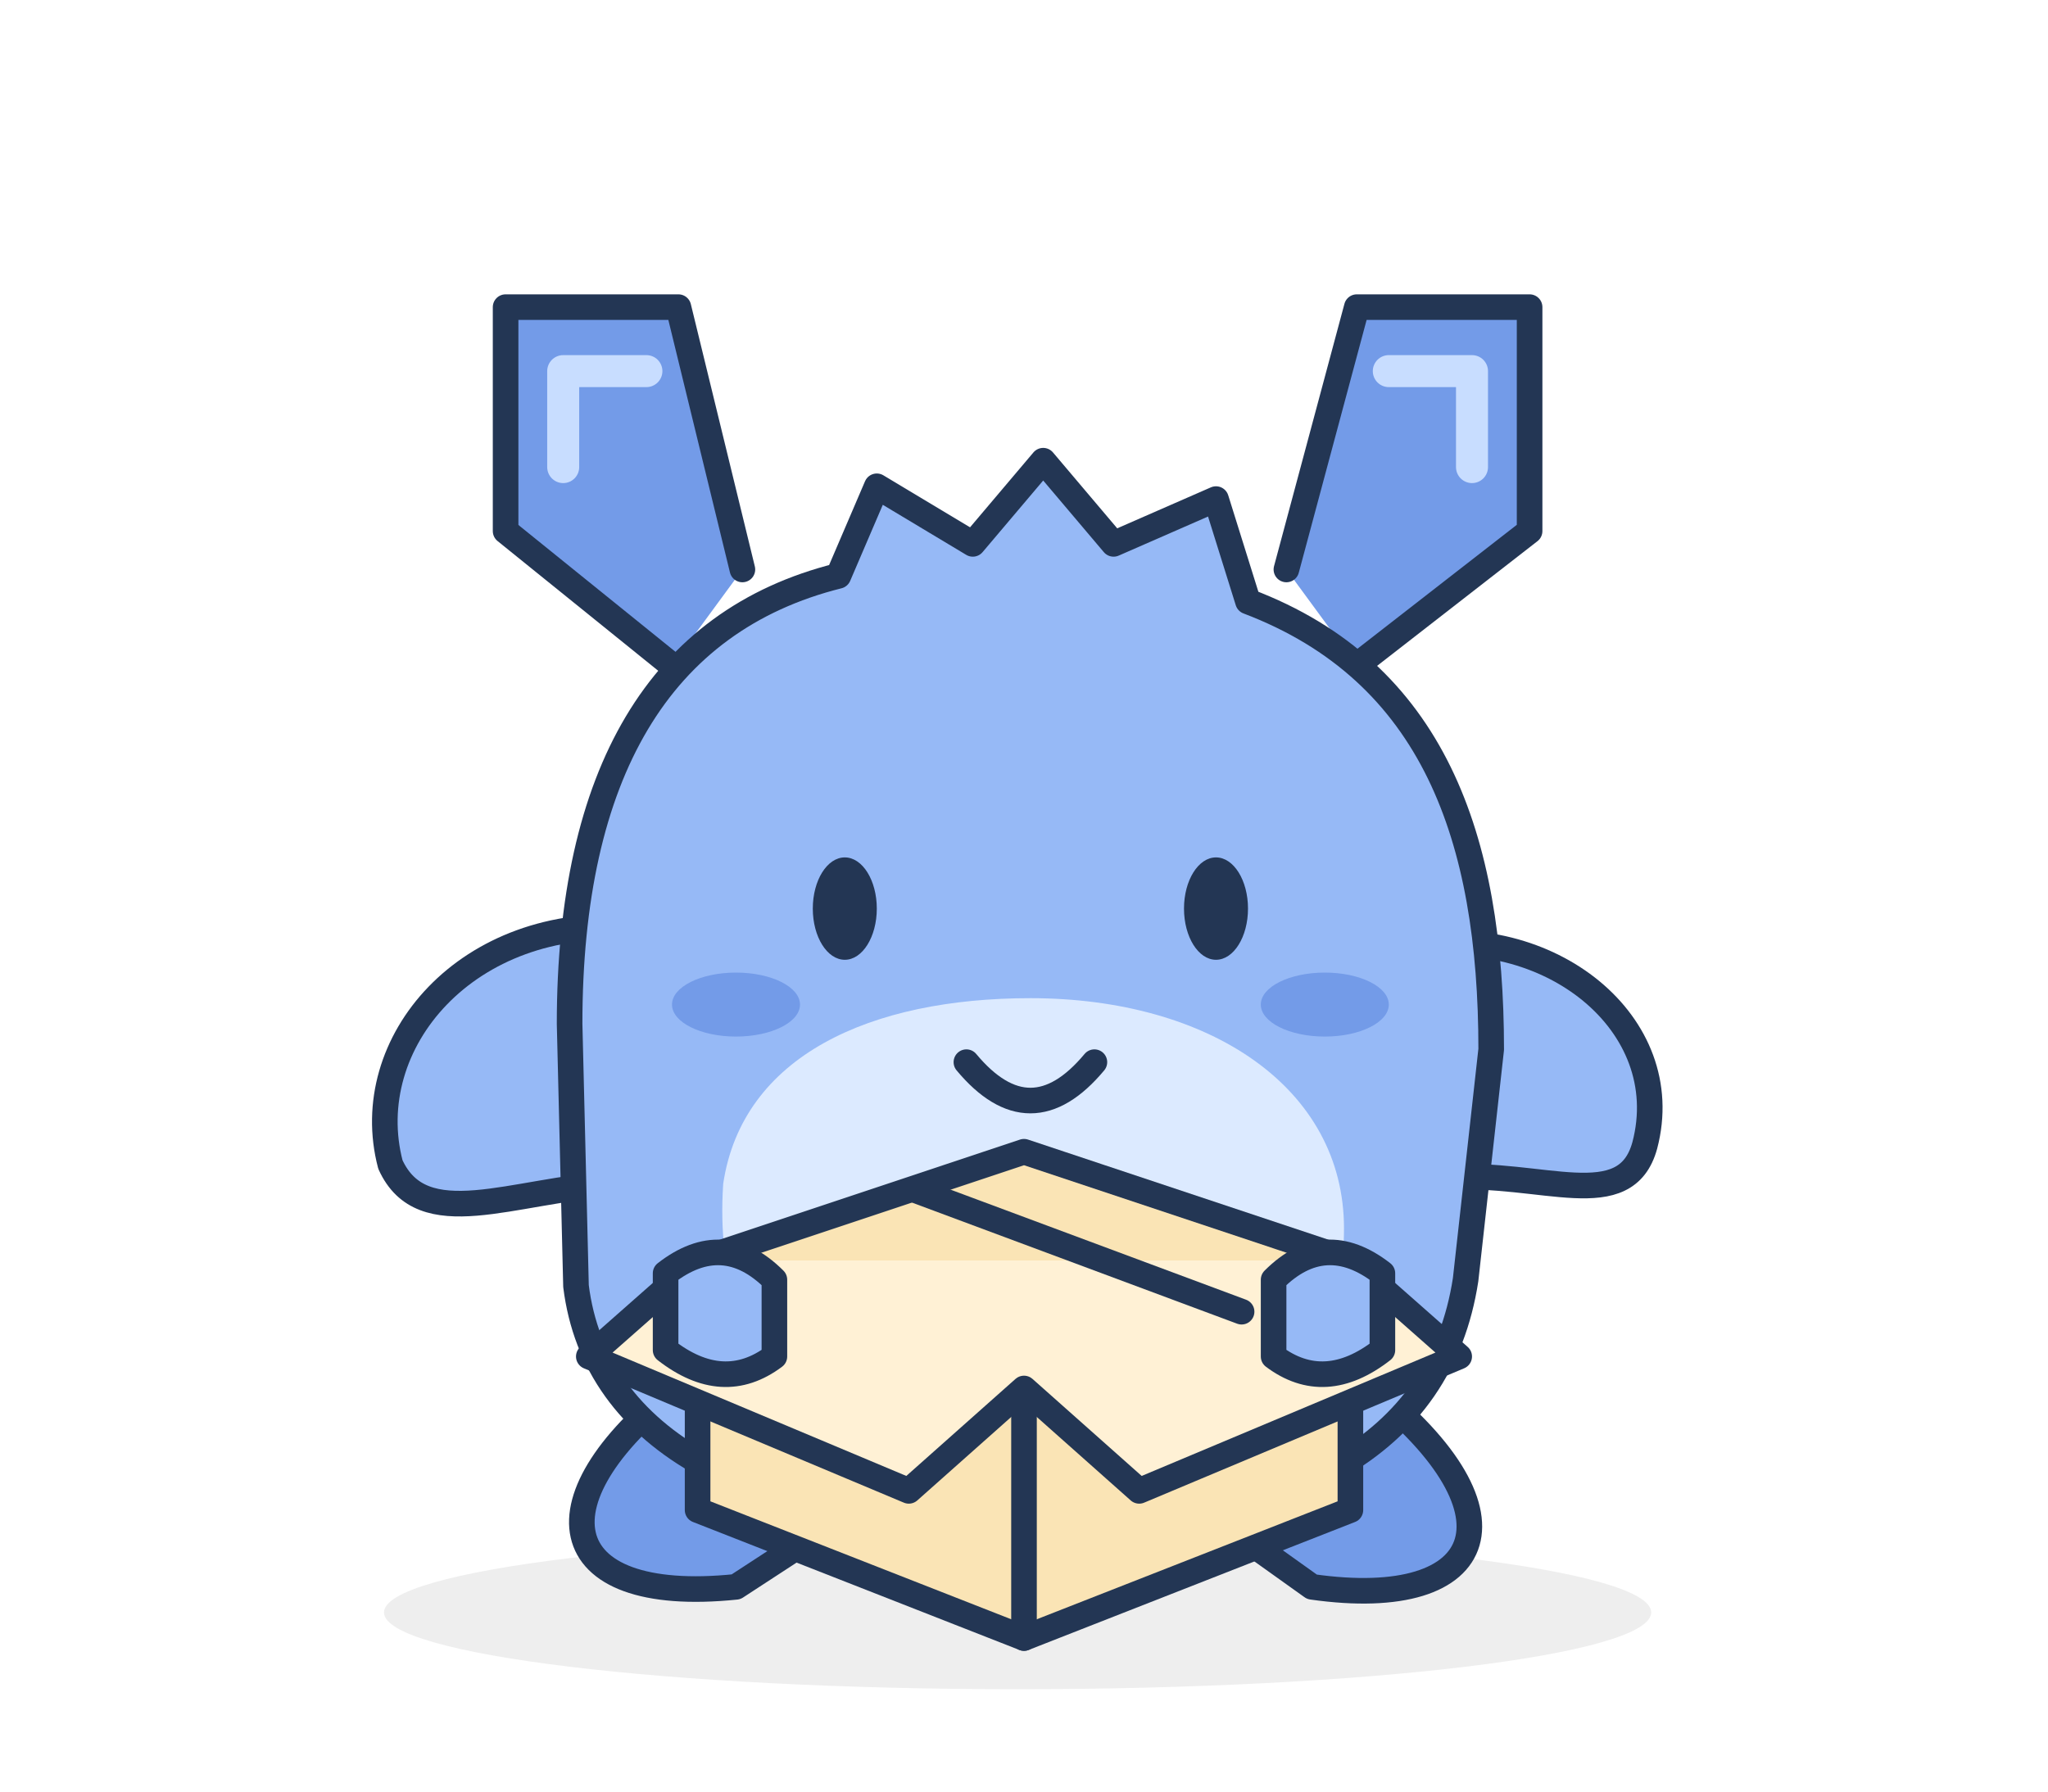
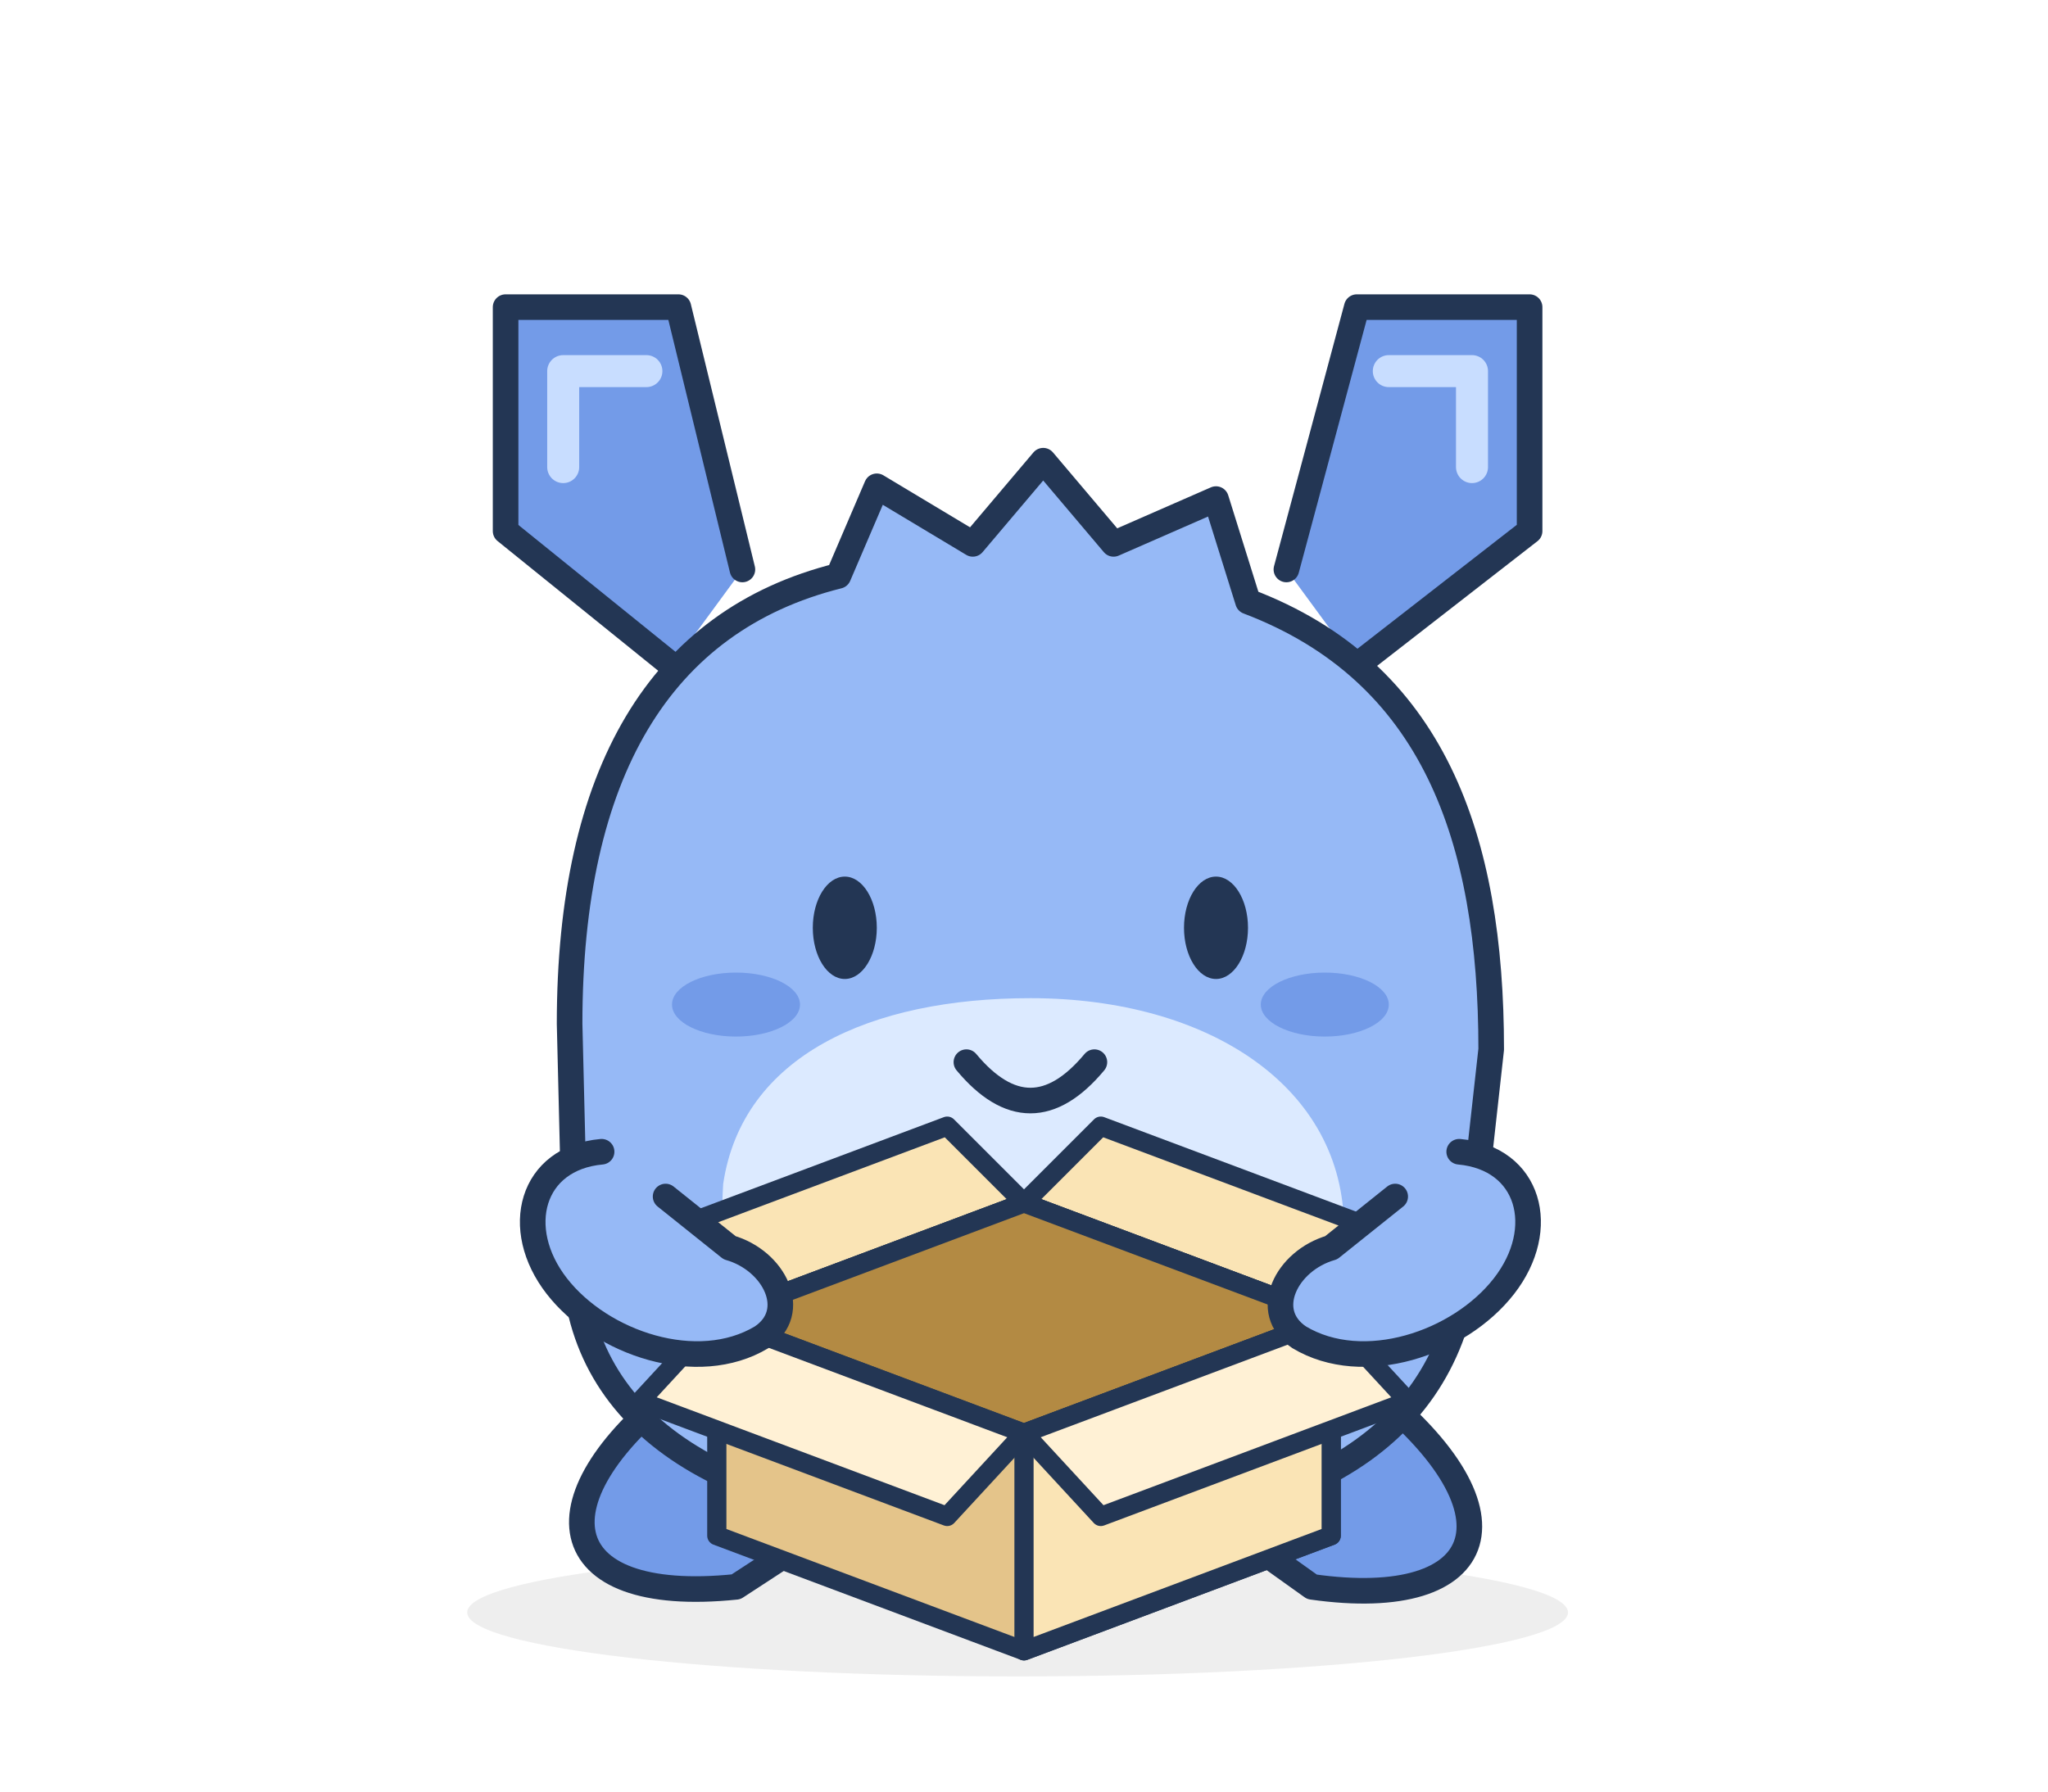
<svg xmlns="http://www.w3.org/2000/svg" viewBox="0 0 320 280" fill="none" aria-hidden="true" focusable="false" class="terrence-mascot" data-pose="empty" data-detail="full" data-surface="transparent">
-   <ellipse class="terrence-secondary-detail" cx="159" cy="252" rx="99" ry="12" fill="currentColor" opacity=".07" />
+   <ellipse class="terrence-secondary-detail" cx="159" cy="252" rx="86" ry="10" fill="currentColor" opacity=".07" />
  <g class="terrence-body" stroke="#233654" stroke-width="4" stroke-linecap="round" stroke-linejoin="round">
-     <path d="M105 104 79 83 79 48 106 48 116 89M212 104 239 83 239 48 212 48 201 89" fill="#739BE8" />
-     <path class="terrence-secondary-detail" d="M88 73V58H101M230 73V58H217" stroke="#C8DDFF" stroke-width="5" />
-     <path d="M107 216C83 234 86 251 115 248L138 233M184 233 205 248C233 252 239 236 213 216" fill="#739BE8" />
-     <g class="terrence-arms terrence-arms--holding" data-arm-role="holding">
-       <path d="M99 145C73 143 56 163 61 182 66 193 80 186 96 185 109 185 116 194 126 201" fill="#96B9F6" />
-       <path d="M220 148C242 144 262 160 257 179 254 190 241 183 226 184 214 185 207 194 197 201" fill="#96B9F6" />
-     </g>
-     <path d="M89 160C89 121 103 97 131 90L137 76 152 85 163 72 174 85 190 78 195 94C224 105 233 131 233 164L229 200C225 226 202 239 161 239 117 239 93 225 90 201Z" fill="#96B9F6" />
-     <path d="M113 185C116 165 136 156 161 156 189 156 210 170 210 192 210 216 191 229 161 229 130 229 111 215 113 185Z" fill="#DCEAFF" stroke="none" />
-     <g class="terrence-face">
-       <ellipse cx="132" cy="142" rx="5" ry="8" fill="#233654" stroke="none" />
-       <ellipse cx="190" cy="142" rx="5" ry="8" fill="#233654" stroke="none" />
-       <g class="terrence-secondary-detail">
+     <g class="terrence-pose">
+       <g class="terrence-ears">
+         <g class="terrence-ear-left" transform="rotate(0 110 100)">
+           <path d="M105 104 79 83 79 48 106 48 116 89" fill="#739BE8" />
+           <path class="terrence-secondary-detail" d="M88 73V58H101" stroke="#C8DDFF" stroke-width="5" />
+         </g>
+         <g class="terrence-ear-right" transform="rotate(0 207 100)">
+           <path d="M212 104 239 83 239 48 212 48 201 89" fill="#739BE8" />
+           <path class="terrence-secondary-detail" d="M230 73V58H217" stroke="#C8DDFF" stroke-width="5" />
+         </g>
+       </g>
+       <path d="M107 216C83 234 86 251 115 248L138 233M184 233 205 248C233 252 239 236 213 216" fill="#739BE8" />
+       <path d="M89 160C89 121 103 97 131 90L137 76 152 85 163 72 174 85 190 78 195 94C224 105 233 131 233 164L229 200C225 226 202 239 161 239 117 239 93 225 90 201Z" fill="#96B9F6" />
+       <path d="M113 185C116 165 136 156 161 156 189 156 210 170 210 192 210 216 191 229 161 229 130 229 111 215 113 185Z" fill="#DCEAFF" stroke="none" />
+       <g class="terrence-face">
+         <g class="terrence-eyes" transform="translate(0 3)">
+           <ellipse cx="132" cy="142" rx="5" ry="8" fill="#233654" stroke="none" />
+           <ellipse cx="190" cy="142" rx="5" ry="8" fill="#233654" stroke="none" />
+         </g>
        <ellipse cx="115" cy="157" rx="10" ry="5" fill="#739BE8" stroke="none" />
        <ellipse cx="207" cy="157" rx="10" ry="5" fill="#739BE8" stroke="none" />
+         <path d="M151 166q10 12 20 0" />
      </g>
-       <path d="M151 166q10 12 20 0" />
-     </g>
-     <g class="terrence-prop terrence-prop--box" data-prop="box">
-       <path d="m109 197 51-17 51 17v39l-51 20-51-20Z" fill="#FAE4B5" />
-       <path d="m109 197 51 20 51-20m-51 20v39" fill="#FFF1D5" />
-       <g class="terrence-secondary-detail">
-         <path d="m109 197-17 15 50 21 18-16 18 16 50-21-17-15" fill="#FFF1D5" />
-         <path d="m143 186 51 19" />
+       <g class="terrence-prop" data-prop="box" transform="translate(0 5)" stroke-width="3">
+         <path d="m112 201 48-18-12-12-48 18Zm48-18 48 18 12-12-48-18Z" fill="#FAE4B5" />
+         <path d="m112 201 48-18 48 18v34l-48 18-48-18Z" fill="#E4C48A" />
+         <path d="m112 201 48 18 48-18-48-18Z" fill="#B38A43" />
+         <path d="m160 219 48-18v34l-48 18Z" fill="#FAE4B5" />
+         <path d="m112 201 48 18-12 13-48-18Zm48 18 48-18 12 13-48 18Z" fill="#FFF1D5" />
      </g>
-     </g>
-     <g class="terrence-hands" data-held-prop="box">
-       <path class="terrence-foreground-hand" d="M104 199q9-7 17 1v12q-8 6-17-1Z" fill="#96B9F6" />
-       <path class="terrence-foreground-hand" d="M199 200q8-8 17-1v12q-9 7-17 1Z" fill="#96B9F6" />
+       <g class="terrence-paw" transform="translate(0 0)">
+         <path d="M94 180C83 181 80 192 87 201 94 210 109 215 119 209 125 205 121 197 114 195L104 187Z" fill="#96B9F6" stroke="none" />
+         <path d="M94 180C83 181 80 192 87 201 94 210 109 215 119 209 125 205 121 197 114 195L104 187" />
+       </g>
+       <g class="terrence-paw" transform="translate(322 0) scale(-1 1)">
+         <path d="M94 180C83 181 80 192 87 201 94 210 109 215 119 209 125 205 121 197 114 195L104 187Z" fill="#96B9F6" stroke="none" />
+         <path d="M94 180C83 181 80 192 87 201 94 210 109 215 119 209 125 205 121 197 114 195L104 187" />
+       </g>
    </g>
  </g>
</svg>
